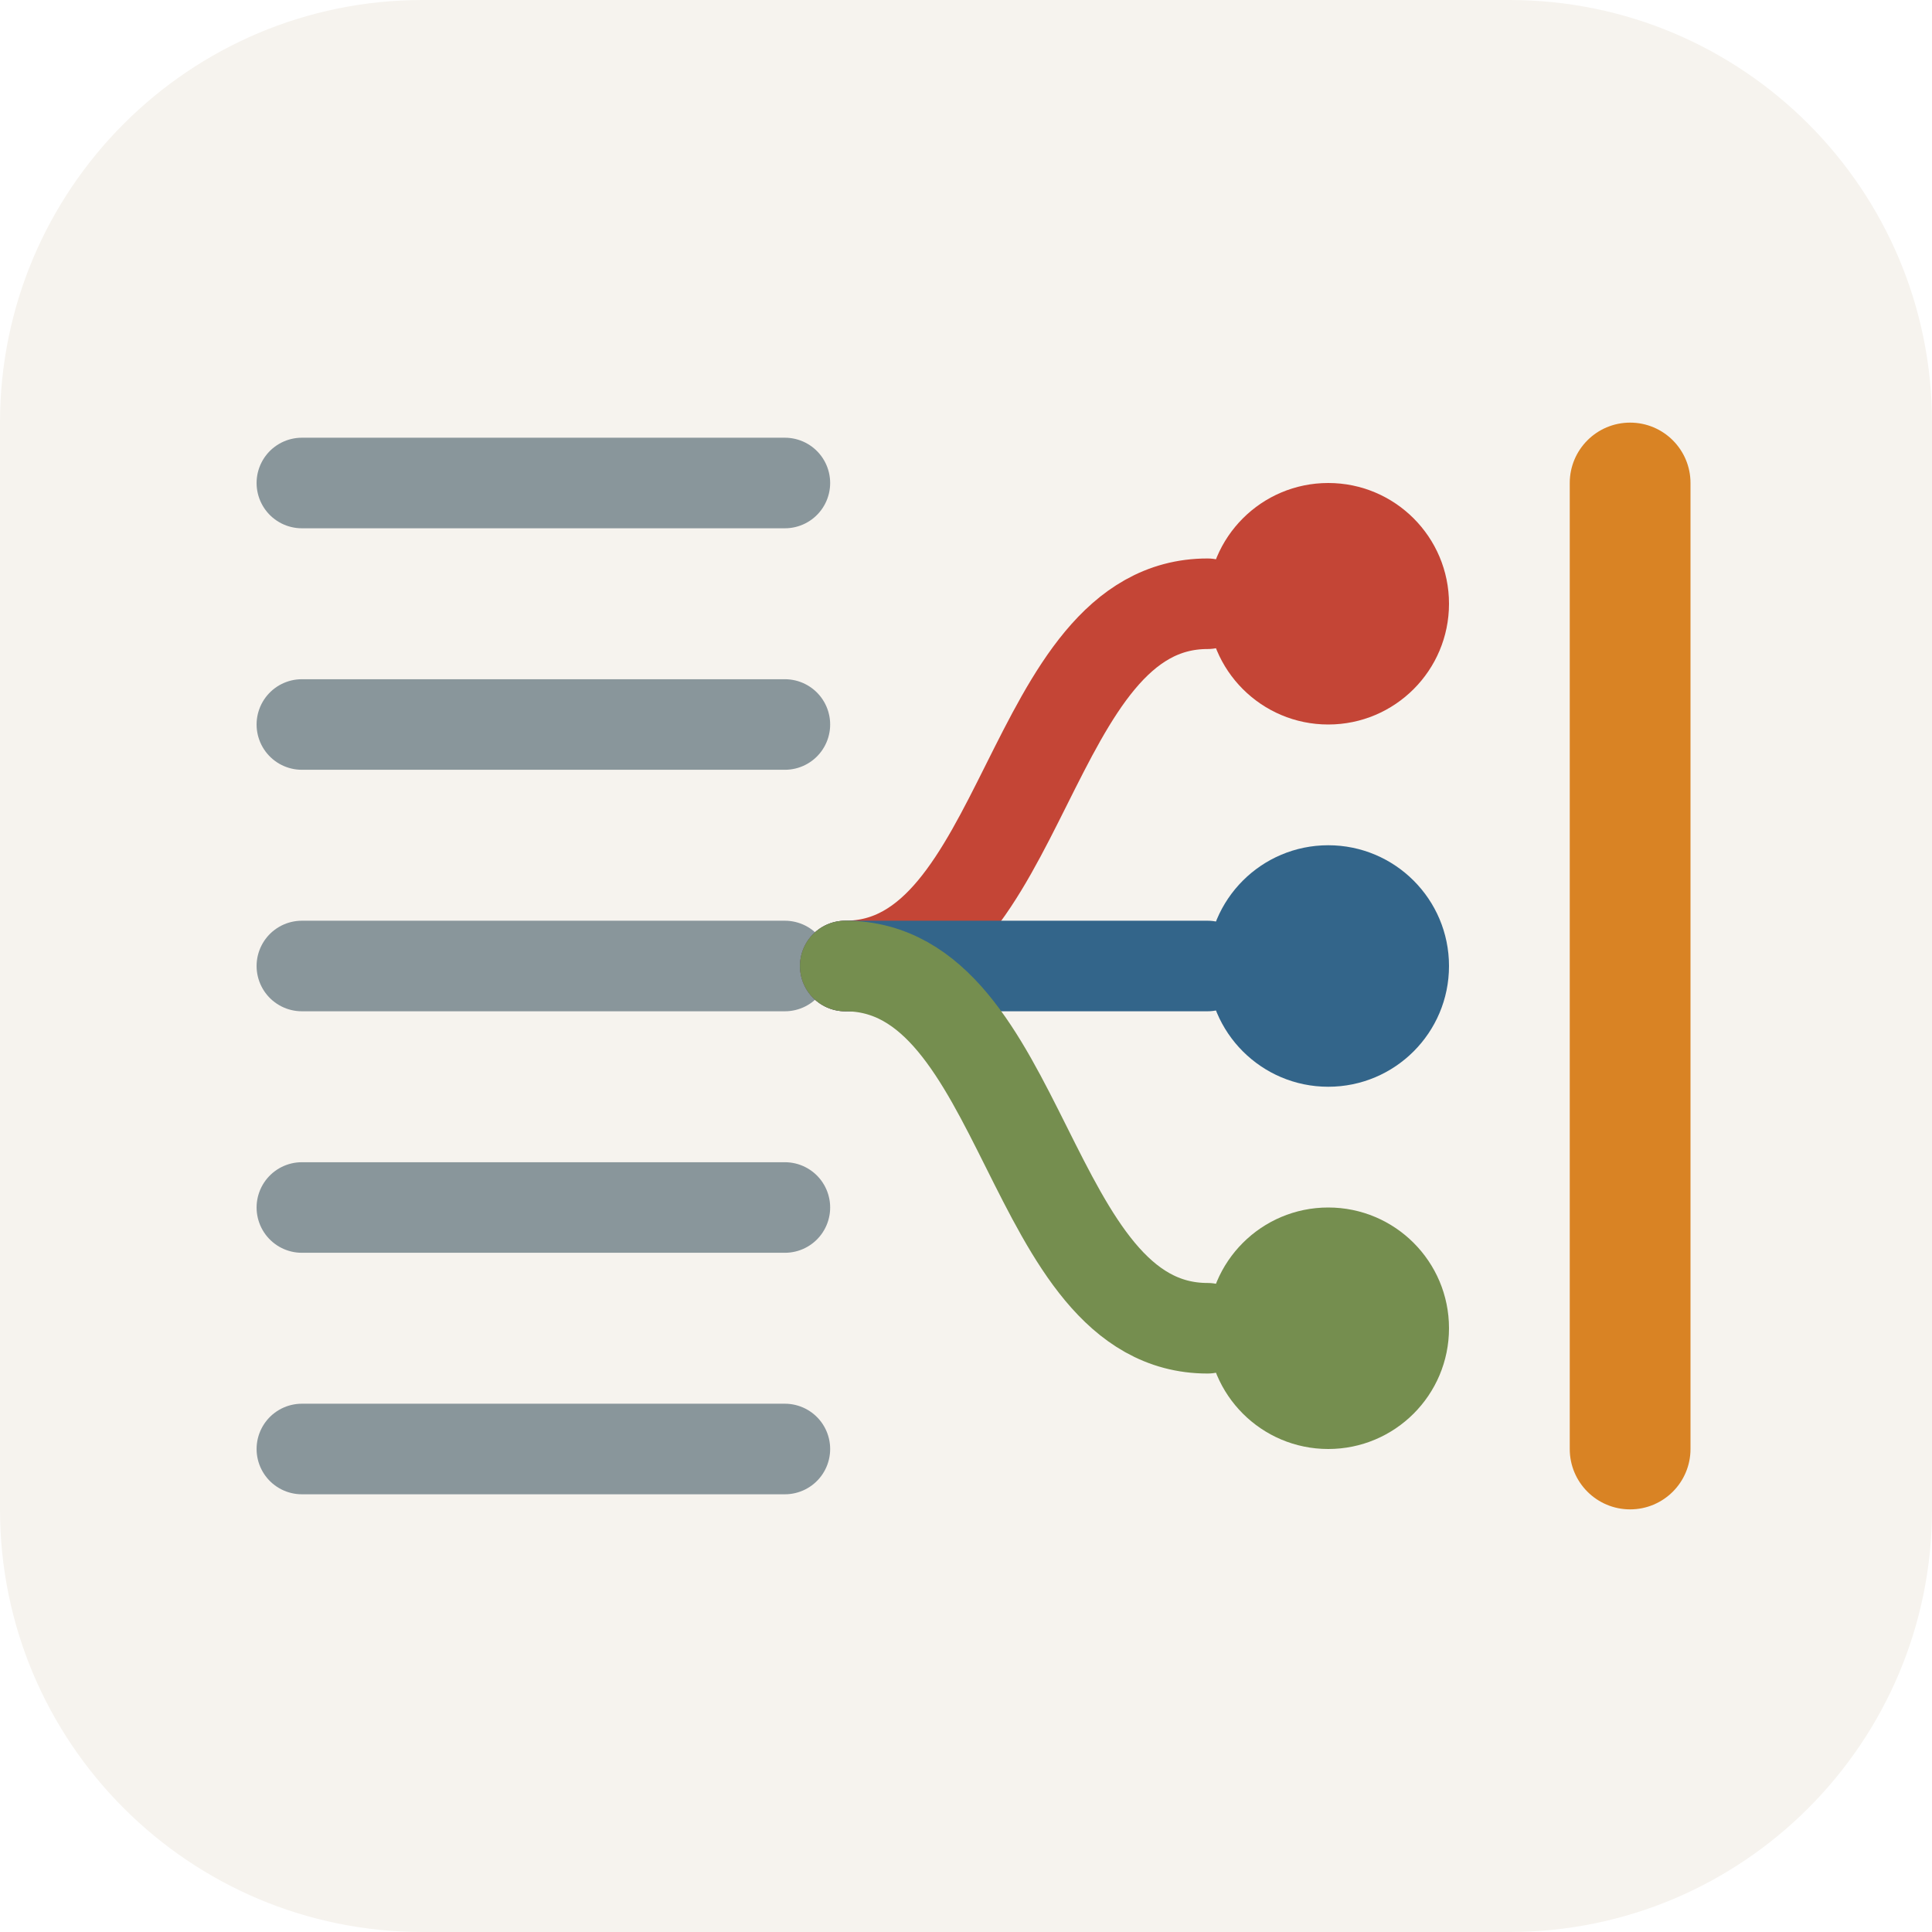
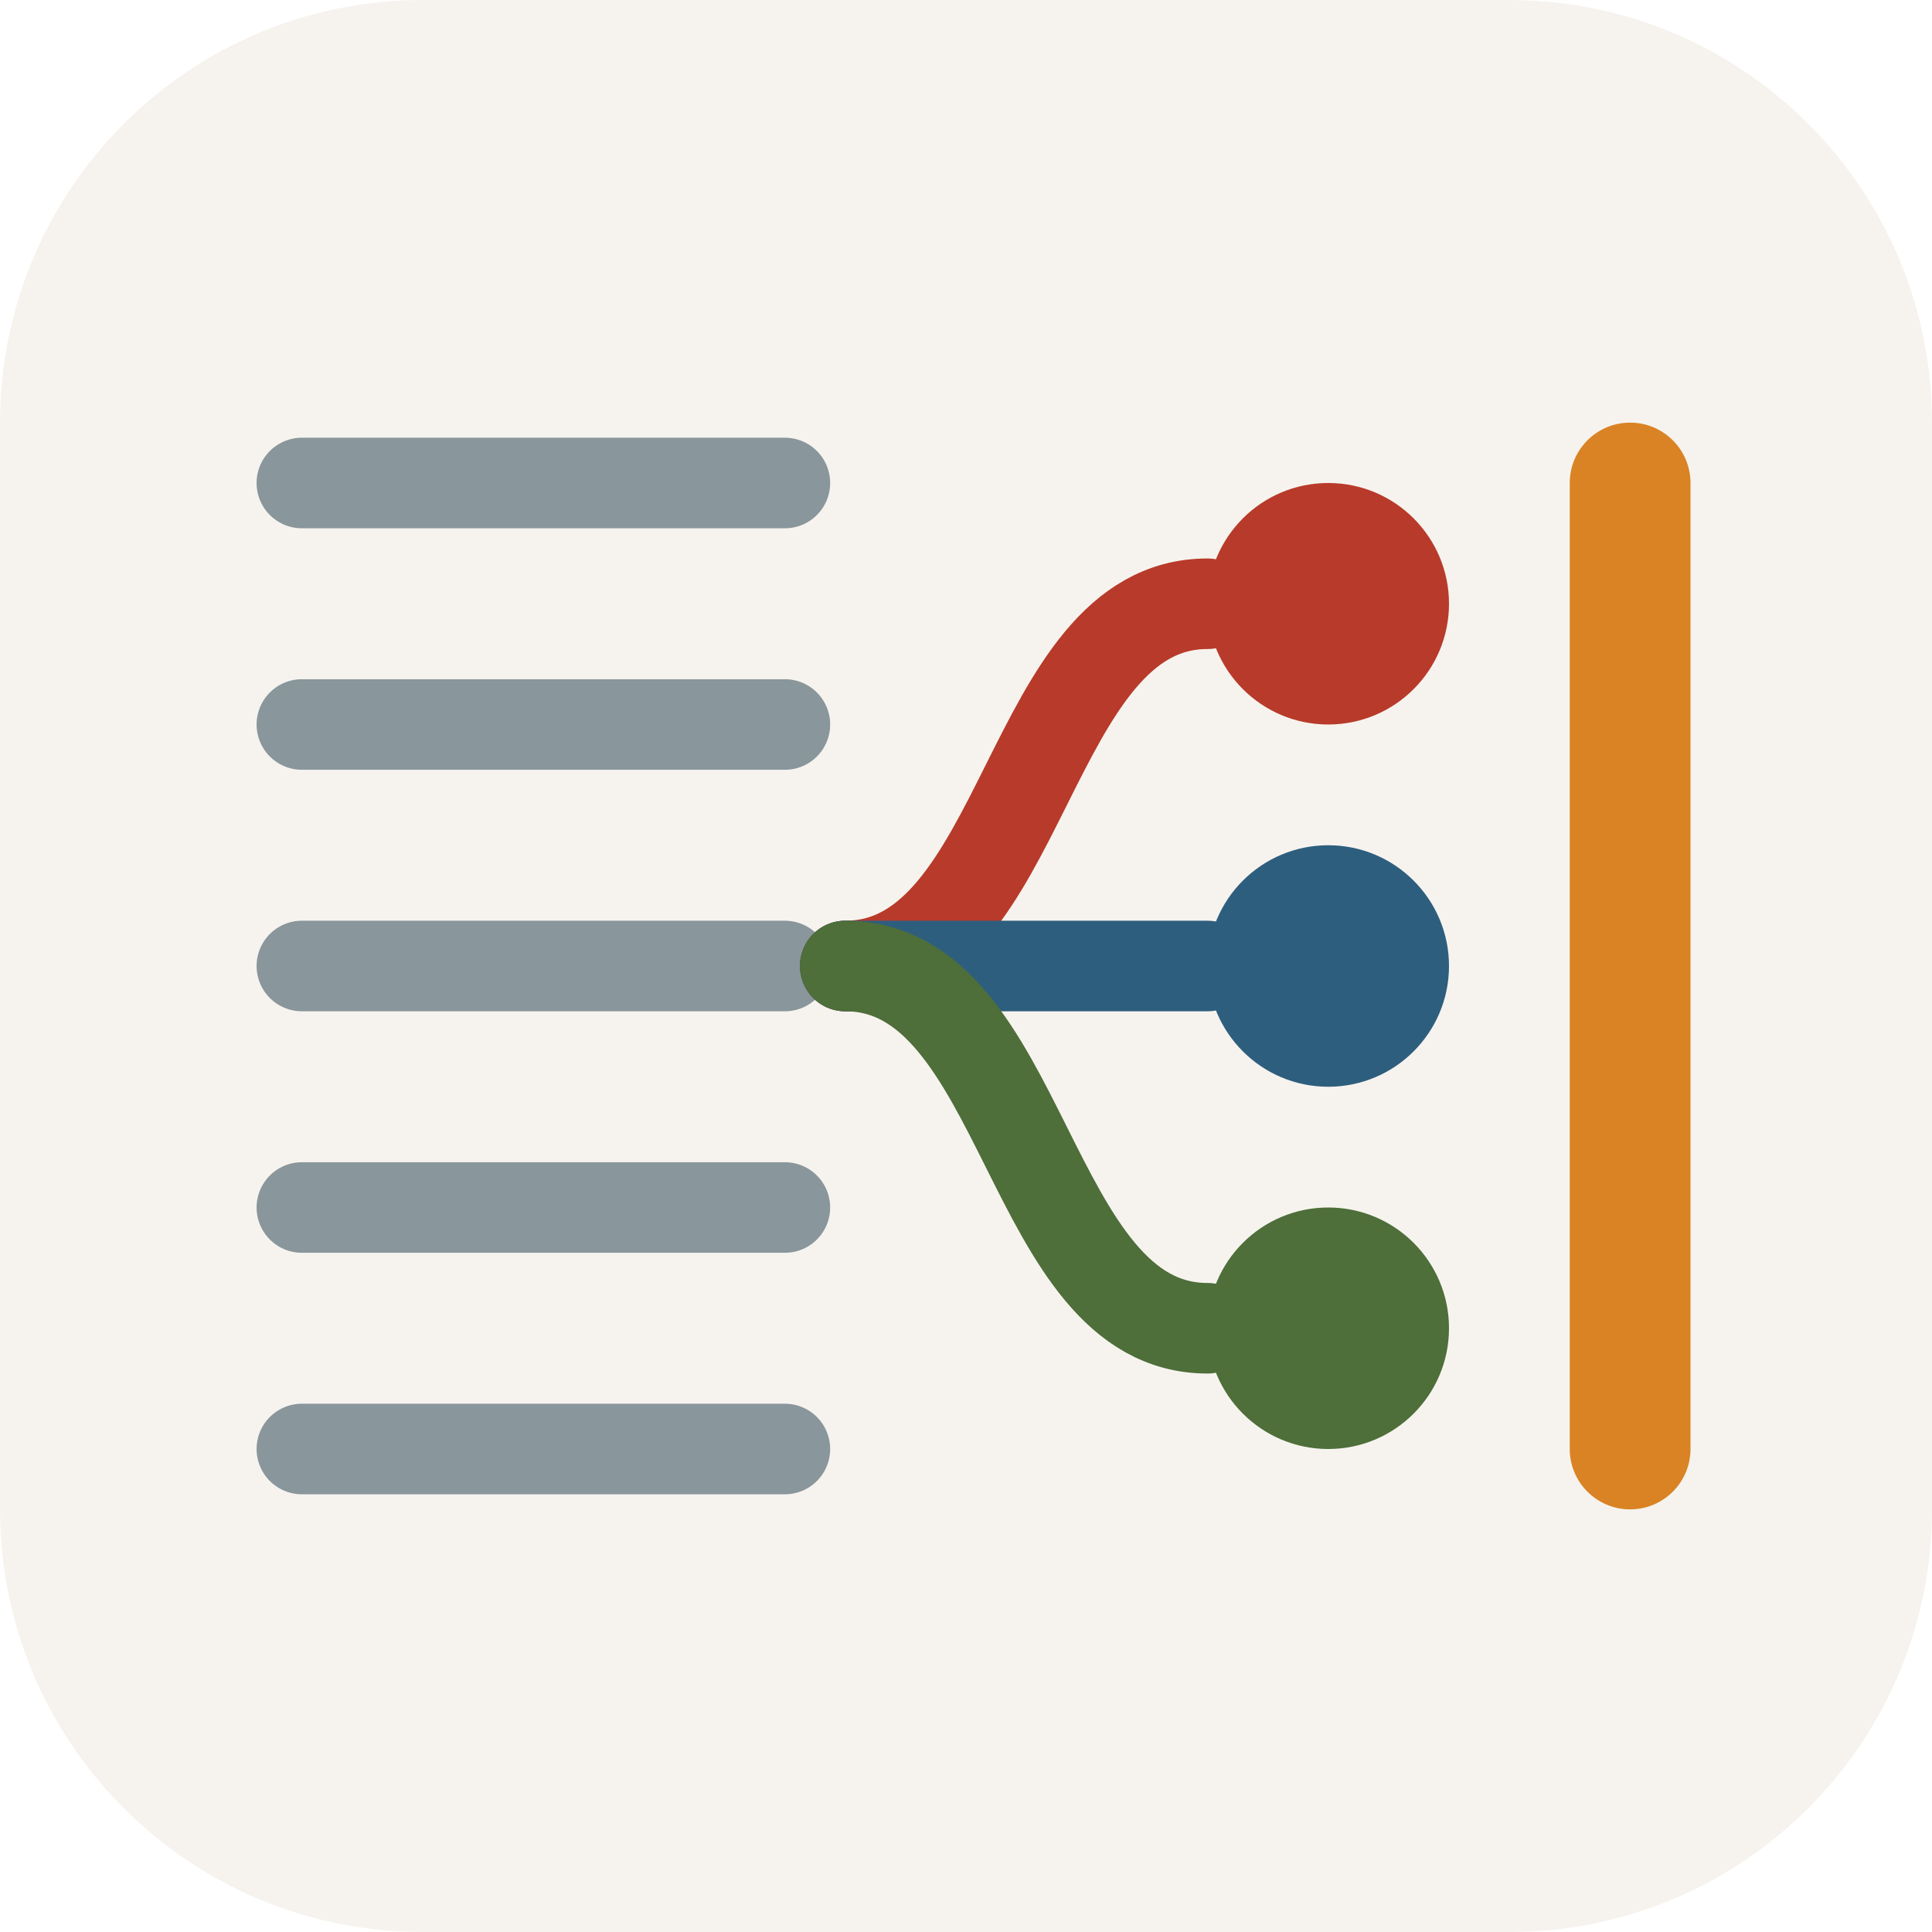
<svg xmlns="http://www.w3.org/2000/svg" viewBox="0 0 64 64" role="img" aria-label="Unopsis logo">
  <rect width="64" height="64" rx="14" fill="#f6f3ee" />
  <g stroke="#2f4858" stroke-width="3" stroke-linecap="round" fill="none" opacity="0.55">
    <path d="M10 16 H26" />
    <path d="M10 24 H26" />
    <path d="M10 32 H26" />
    <path d="M10 40 H26" />
    <path d="M10 48 H26" />
  </g>
-   <path d="M28 32 C34 32 34 20 40 20" stroke="#c44536" stroke-width="3" fill="none" stroke-linecap="round" />
-   <path d="M28 32 H40" stroke="#33658a" stroke-width="3" fill="none" stroke-linecap="round" />
-   <path d="M28 32 C34 32 34 44 40 44" stroke="#758e4f" stroke-width="3" fill="none" stroke-linecap="round" />
-   <circle cx="44" cy="20" r="4" fill="#c44536" />
-   <circle cx="44" cy="32" r="4" fill="#33658a" />
-   <circle cx="44" cy="44" r="4" fill="#758e4f" />
+   <path d="M28 32 C34 32 34 20 40 20" stroke="#b83a2a" stroke-width="3" fill="none" stroke-linecap="round" />
+   <path d="M28 32 H40" stroke="#2e5e7e" stroke-width="3" fill="none" stroke-linecap="round" />
+   <path d="M28 32 C34 32 34 44 40 44" stroke="#4e6e3a" stroke-width="3" fill="none" stroke-linecap="round" />
+   <circle cx="44" cy="20" r="4" fill="#b83a2a" />
+   <circle cx="44" cy="32" r="4" fill="#2e5e7e" />
+   <circle cx="44" cy="44" r="4" fill="#4e6e3a" />
  <rect x="52" y="14" width="4" height="36" rx="2" fill="#d98324" />
</svg>
